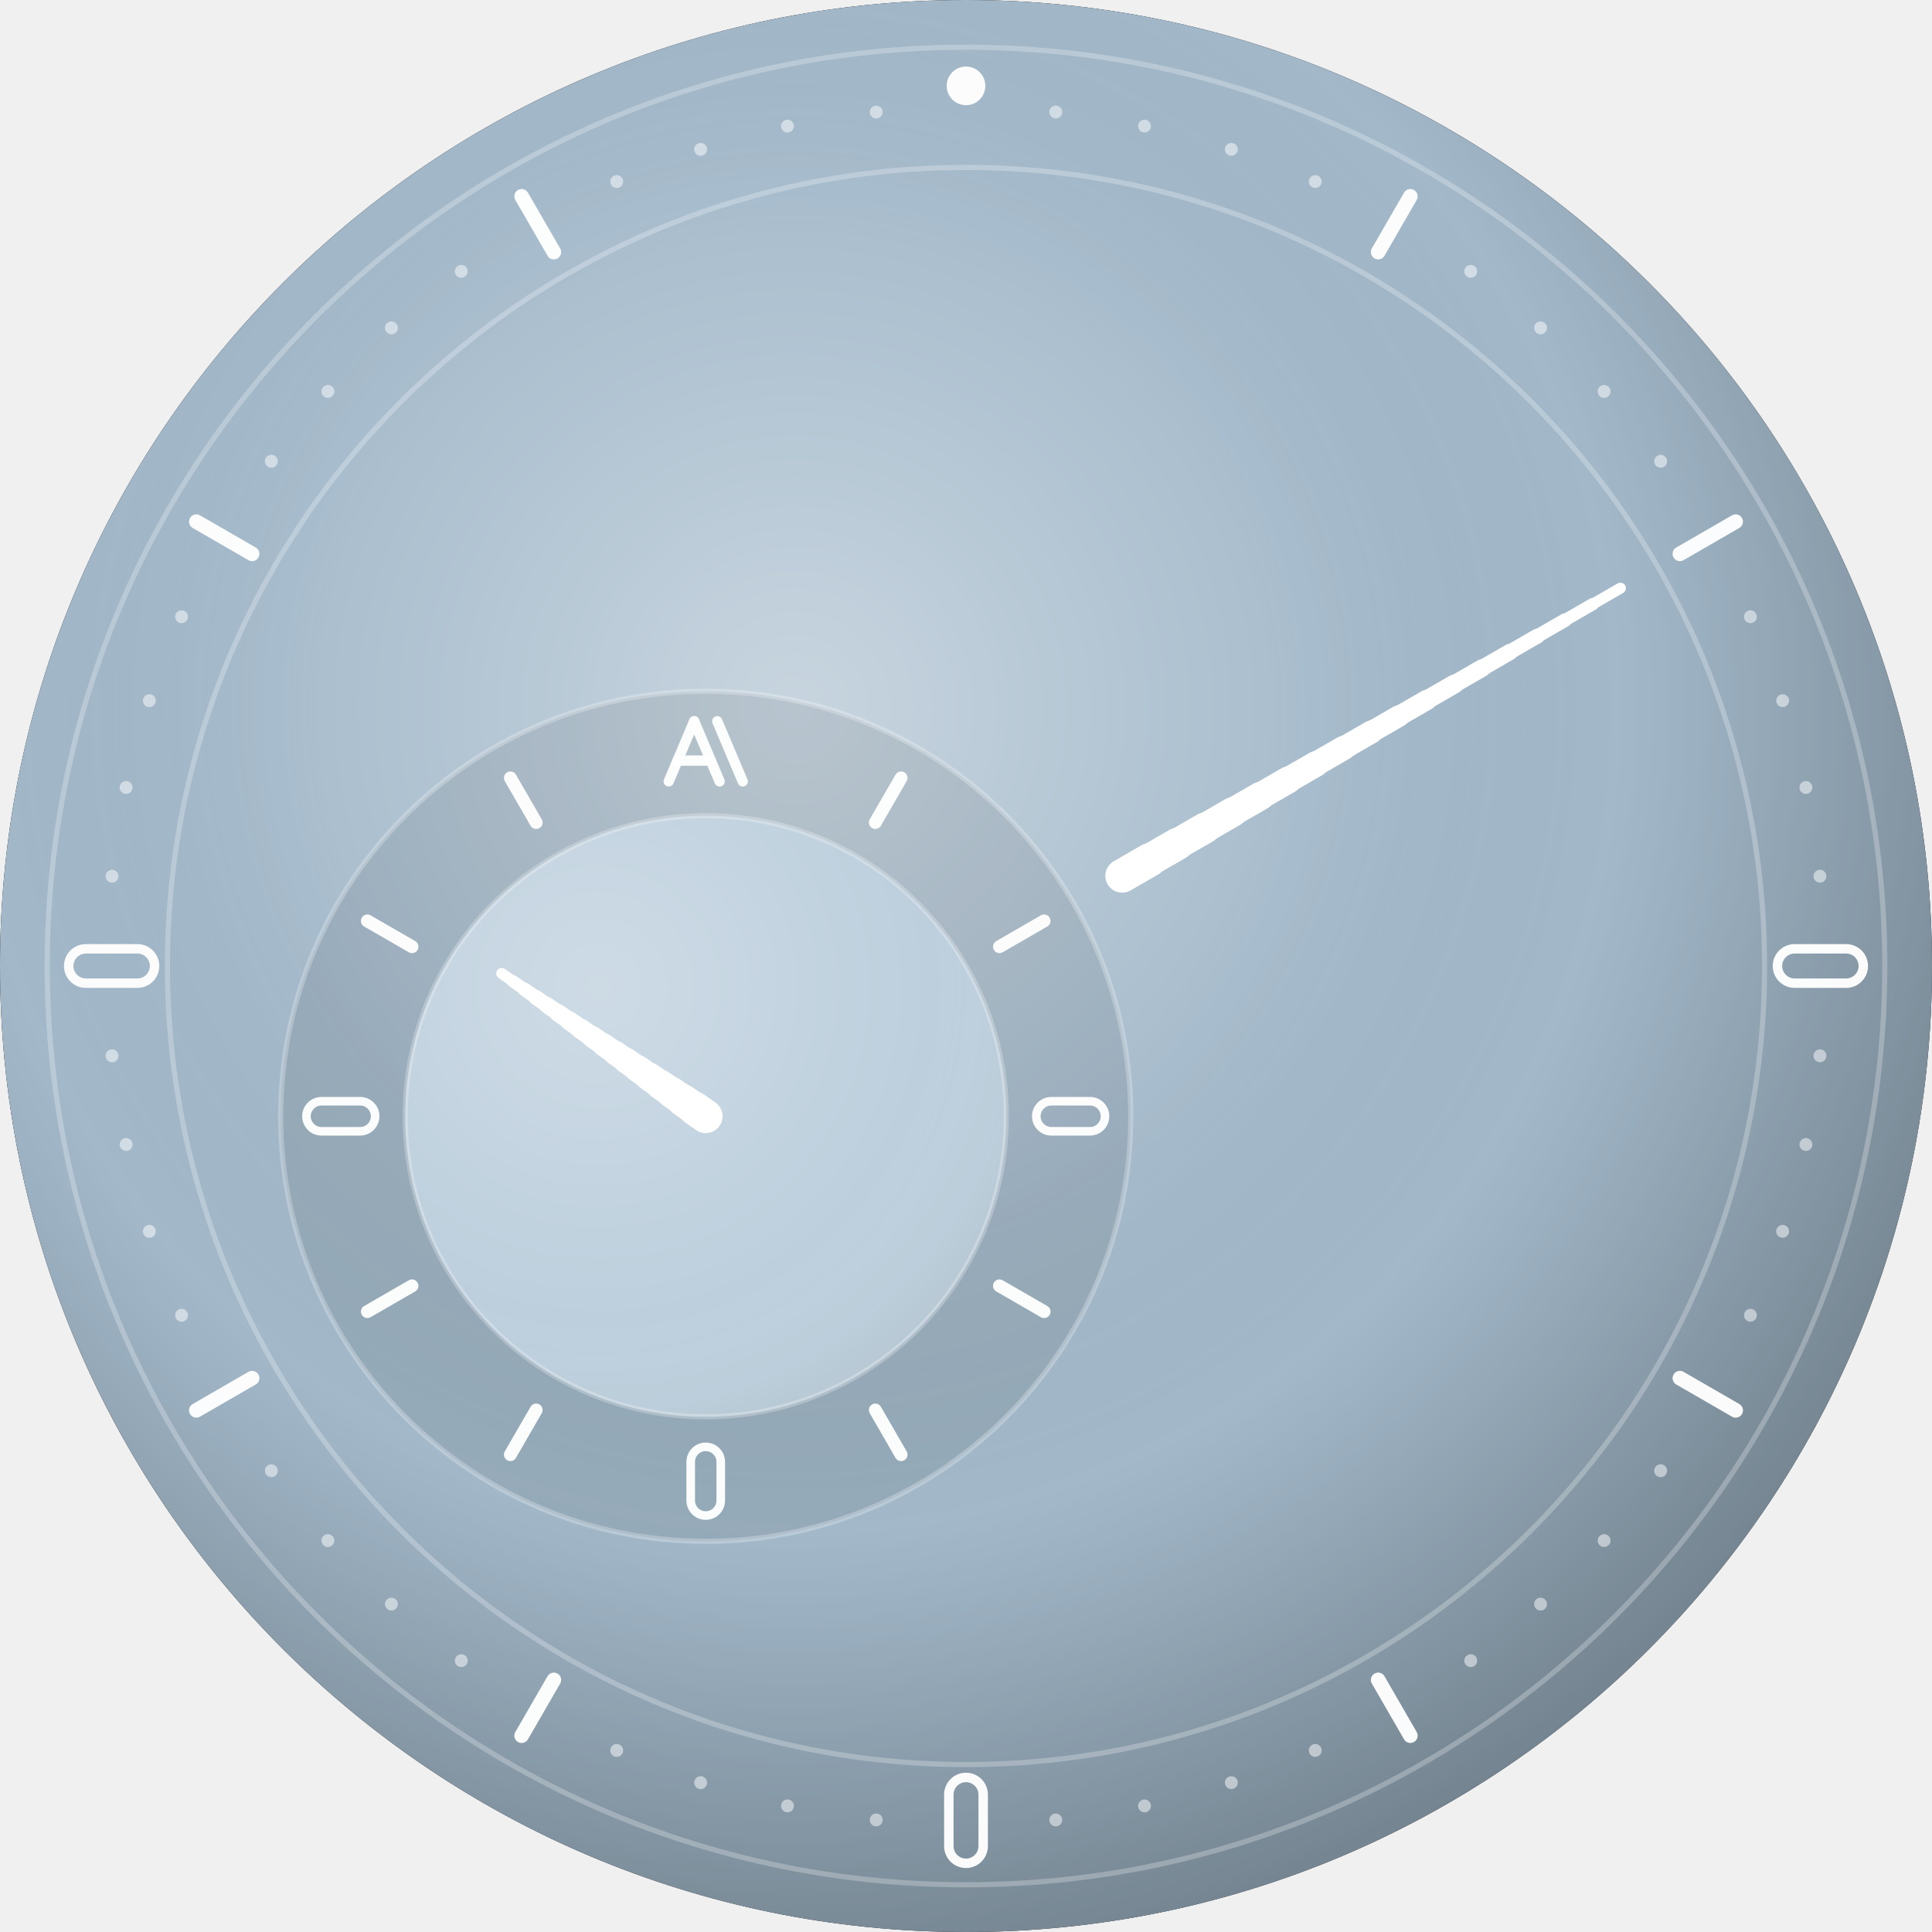
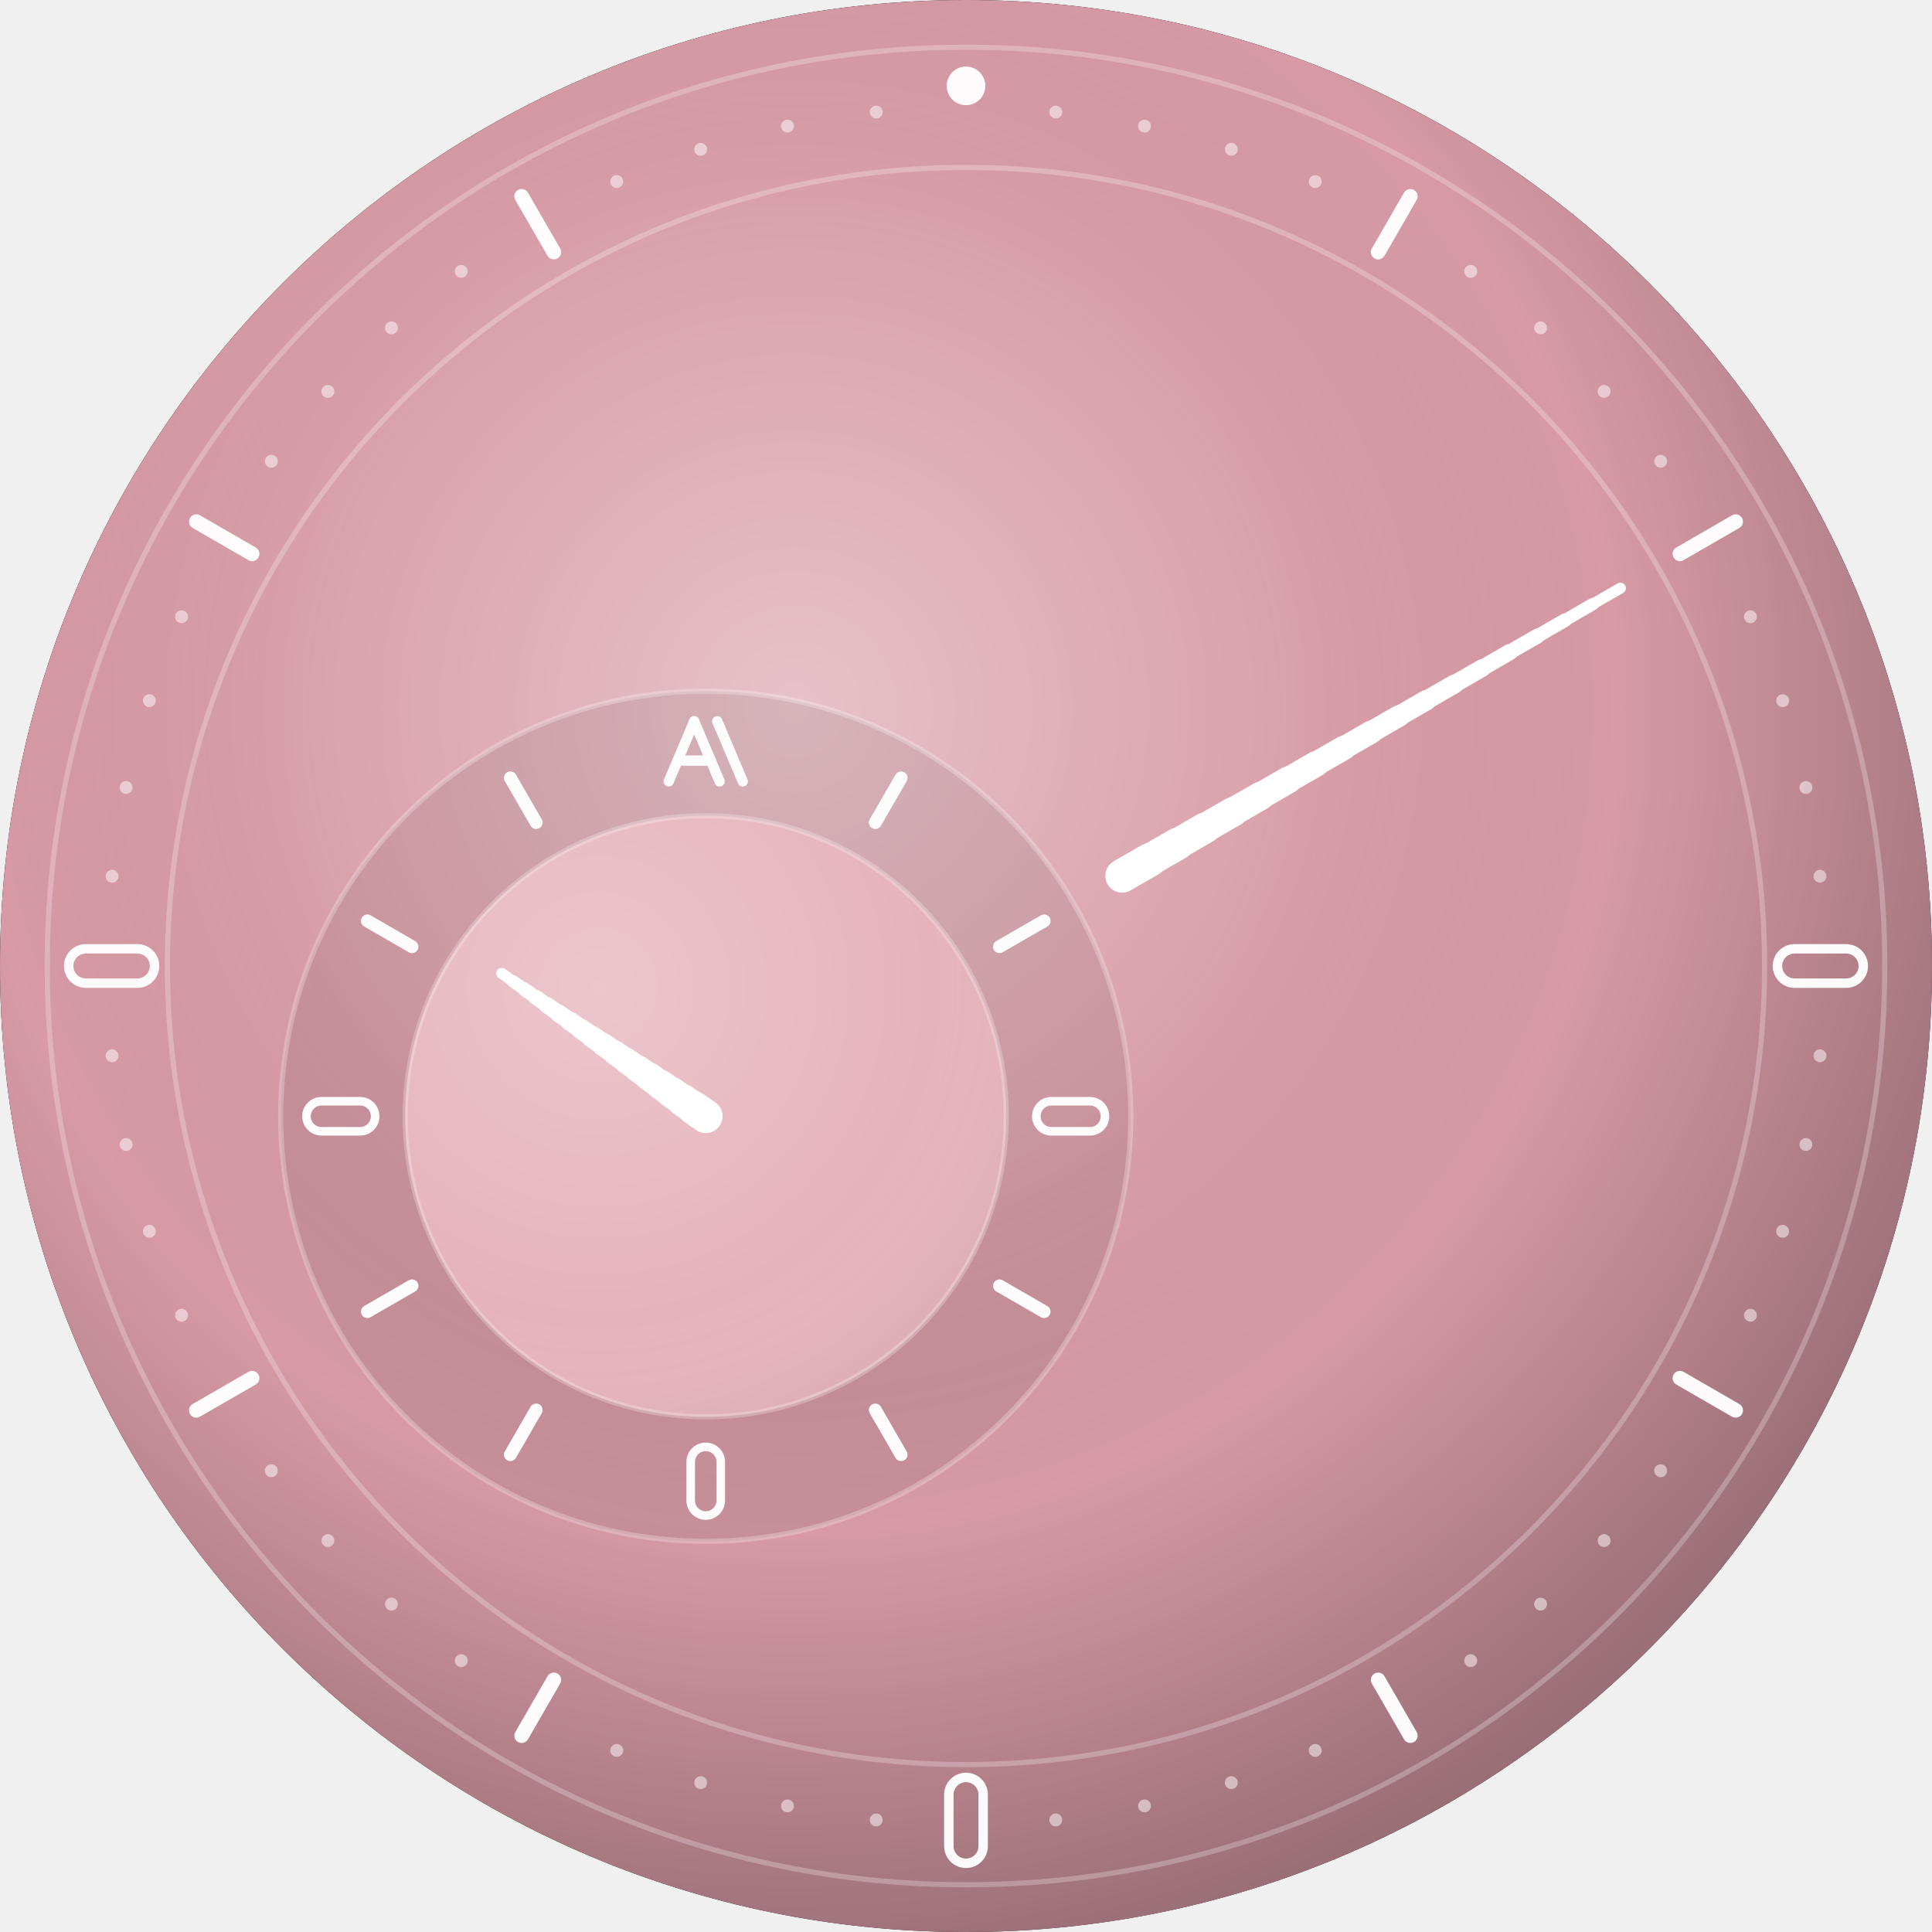
<svg xmlns="http://www.w3.org/2000/svg" viewBox="0 0 450 450" width="450" height="450">
  <defs>
-     <radialGradient id="g-glacier" gradientUnits="userSpaceOnUse" cx="185" cy="165" r="320">
+     <radialGradient id="g-classic-rose" gradientUnits="userSpaceOnUse" cx="185" cy="165" r="320">
      <stop offset="0" stop-color="#FFFFFF" stop-opacity="0.400" />
      <stop offset="0.35" stop-color="#FFFFFF" stop-opacity="0.078" />
      <stop offset="0.6" stop-color="#000000" stop-opacity="0.000" />
      <stop offset="1" stop-color="#000000" stop-opacity="0.349" />
    </radialGradient>
-     <radialGradient id="s-glacier" gradientUnits="userSpaceOnUse" cx="75" cy="70" r="140">
+     <radialGradient id="s-classic-rose" gradientUnits="userSpaceOnUse" cx="75" cy="70" r="140">
      <stop offset="0" stop-color="#FFFFFF" stop-opacity="0.251" />
      <stop offset="0.55" stop-color="#FFFFFF" stop-opacity="0.000" />
      <stop offset="1" stop-color="#000000" stop-opacity="0.149" />
    </radialGradient>
-     <clipPath id="c-glacier">
+     <clipPath id="c-classic-rose">
      <circle cx="225.0" cy="225.0" r="225.0" />
    </clipPath>
  </defs>
-   <g clip-path="url(#c-glacier)">
+   <g clip-path="url(#c-classic-rose)">
    <rect width="450" height="450" fill="#000" />
-     <circle cx="225.0" cy="225.0" r="225.0" fill="#A3B9CA" />
-     <circle cx="225.0" cy="225.0" r="225.0" fill="url(#g-glacier)" />
-     <circle cx="225.0" cy="225.0" r="214" fill="none" stroke="#fff" stroke-opacity="0.25" stroke-width="1.2" />
-     <circle cx="225.0" cy="225.0" r="186" fill="none" stroke="#fff" stroke-opacity="0.25" stroke-width="1.2" />
+     <circle cx="225" cy="225" r="225" fill="#D79AA6" fill-opacity="1.000" />
+     <circle cx="225" cy="225" r="225" fill="url(#g-classic-rose)" />
+     <circle cx="225.0" cy="225.0" r="214" fill="none" stroke="#FFFFFF" stroke-opacity="0.251" stroke-width="1.2" />
+     <circle cx="225.0" cy="225.0" r="186" fill="none" stroke="#FFFFFF" stroke-opacity="0.251" stroke-width="1.2" />
    <circle cx="225" cy="20" r="4.5" fill="#FFFFFF" fill-opacity="0.961" />
    <circle cx="245.91" cy="26.1" r="1.5" fill="#FFFFFF" fill-opacity="0.502" />
    <circle cx="266.58" cy="29.37" r="1.5" fill="#FFFFFF" fill-opacity="0.502" />
    <circle cx="286.8" cy="34.79" r="1.5" fill="#FFFFFF" fill-opacity="0.502" />
    <circle cx="306.35" cy="42.29" r="1.5" fill="#FFFFFF" fill-opacity="0.502" />
    <line x1="321" y1="58.72" x2="328.5" y2="45.73" stroke="#FFFFFF" stroke-opacity="0.961" stroke-width="3.4" stroke-linecap="round" />
    <circle cx="342.56" cy="63.2" r="1.5" fill="#FFFFFF" fill-opacity="0.502" />
    <circle cx="358.83" cy="76.37" r="1.5" fill="#FFFFFF" fill-opacity="0.502" />
    <circle cx="373.63" cy="91.17" r="1.5" fill="#FFFFFF" fill-opacity="0.502" />
    <circle cx="386.8" cy="107.44" r="1.5" fill="#FFFFFF" fill-opacity="0.502" />
    <line x1="391.28" y1="129" x2="404.27" y2="121.5" stroke="#FFFFFF" stroke-opacity="0.961" stroke-width="3.4" stroke-linecap="round" />
    <circle cx="407.71" cy="143.65" r="1.5" fill="#FFFFFF" fill-opacity="0.502" />
    <circle cx="415.21" cy="163.2" r="1.5" fill="#FFFFFF" fill-opacity="0.502" />
    <circle cx="420.63" cy="183.42" r="1.5" fill="#FFFFFF" fill-opacity="0.502" />
    <circle cx="423.9" cy="204.09" r="1.5" fill="#FFFFFF" fill-opacity="0.502" />
    <rect x="221" y="16" width="8" height="20" rx="4.0" fill="none" stroke="#FFFFFF" stroke-opacity="0.961" stroke-width="2.2" transform="rotate(90 225 225)" />
    <circle cx="423.9" cy="245.91" r="1.5" fill="#FFFFFF" fill-opacity="0.502" />
    <circle cx="420.63" cy="266.58" r="1.5" fill="#FFFFFF" fill-opacity="0.502" />
    <circle cx="415.21" cy="286.8" r="1.5" fill="#FFFFFF" fill-opacity="0.502" />
    <circle cx="407.71" cy="306.35" r="1.5" fill="#FFFFFF" fill-opacity="0.502" />
    <line x1="391.28" y1="321" x2="404.27" y2="328.5" stroke="#FFFFFF" stroke-opacity="0.961" stroke-width="3.4" stroke-linecap="round" />
    <circle cx="386.8" cy="342.56" r="1.5" fill="#FFFFFF" fill-opacity="0.502" />
    <circle cx="373.63" cy="358.83" r="1.5" fill="#FFFFFF" fill-opacity="0.502" />
    <circle cx="358.83" cy="373.63" r="1.5" fill="#FFFFFF" fill-opacity="0.502" />
    <circle cx="342.56" cy="386.8" r="1.5" fill="#FFFFFF" fill-opacity="0.502" />
    <line x1="321" y1="391.28" x2="328.5" y2="404.27" stroke="#FFFFFF" stroke-opacity="0.961" stroke-width="3.4" stroke-linecap="round" />
    <circle cx="306.35" cy="407.71" r="1.5" fill="#FFFFFF" fill-opacity="0.502" />
    <circle cx="286.8" cy="415.21" r="1.5" fill="#FFFFFF" fill-opacity="0.502" />
    <circle cx="266.58" cy="420.63" r="1.5" fill="#FFFFFF" fill-opacity="0.502" />
    <circle cx="245.91" cy="423.9" r="1.5" fill="#FFFFFF" fill-opacity="0.502" />
    <rect x="221" y="16" width="8" height="20" rx="4.0" fill="none" stroke="#FFFFFF" stroke-opacity="0.961" stroke-width="2.2" transform="rotate(180 225 225)" />
    <circle cx="204.09" cy="423.9" r="1.5" fill="#FFFFFF" fill-opacity="0.502" />
    <circle cx="183.42" cy="420.63" r="1.5" fill="#FFFFFF" fill-opacity="0.502" />
    <circle cx="163.2" cy="415.21" r="1.5" fill="#FFFFFF" fill-opacity="0.502" />
    <circle cx="143.65" cy="407.71" r="1.5" fill="#FFFFFF" fill-opacity="0.502" />
    <line x1="129" y1="391.28" x2="121.5" y2="404.27" stroke="#FFFFFF" stroke-opacity="0.961" stroke-width="3.4" stroke-linecap="round" />
    <circle cx="107.44" cy="386.8" r="1.5" fill="#FFFFFF" fill-opacity="0.502" />
    <circle cx="91.17" cy="373.63" r="1.5" fill="#FFFFFF" fill-opacity="0.502" />
    <circle cx="76.37" cy="358.83" r="1.5" fill="#FFFFFF" fill-opacity="0.502" />
    <circle cx="63.2" cy="342.56" r="1.5" fill="#FFFFFF" fill-opacity="0.502" />
    <line x1="58.72" y1="321" x2="45.73" y2="328.5" stroke="#FFFFFF" stroke-opacity="0.961" stroke-width="3.4" stroke-linecap="round" />
    <circle cx="42.29" cy="306.35" r="1.5" fill="#FFFFFF" fill-opacity="0.502" />
    <circle cx="34.79" cy="286.8" r="1.5" fill="#FFFFFF" fill-opacity="0.502" />
    <circle cx="29.37" cy="266.58" r="1.5" fill="#FFFFFF" fill-opacity="0.502" />
    <circle cx="26.1" cy="245.91" r="1.5" fill="#FFFFFF" fill-opacity="0.502" />
    <rect x="221" y="16" width="8" height="20" rx="4.0" fill="none" stroke="#FFFFFF" stroke-opacity="0.961" stroke-width="2.2" transform="rotate(270 225 225)" />
    <circle cx="26.1" cy="204.09" r="1.5" fill="#FFFFFF" fill-opacity="0.502" />
    <circle cx="29.37" cy="183.42" r="1.5" fill="#FFFFFF" fill-opacity="0.502" />
    <circle cx="34.79" cy="163.2" r="1.5" fill="#FFFFFF" fill-opacity="0.502" />
    <circle cx="42.29" cy="143.65" r="1.5" fill="#FFFFFF" fill-opacity="0.502" />
    <line x1="58.72" y1="129" x2="45.73" y2="121.5" stroke="#FFFFFF" stroke-opacity="0.961" stroke-width="3.4" stroke-linecap="round" />
    <circle cx="63.2" cy="107.44" r="1.5" fill="#FFFFFF" fill-opacity="0.502" />
    <circle cx="76.37" cy="91.17" r="1.5" fill="#FFFFFF" fill-opacity="0.502" />
    <circle cx="91.17" cy="76.37" r="1.5" fill="#FFFFFF" fill-opacity="0.502" />
    <circle cx="107.44" cy="63.2" r="1.5" fill="#FFFFFF" fill-opacity="0.502" />
    <line x1="129" y1="58.72" x2="121.5" y2="45.73" stroke="#FFFFFF" stroke-opacity="0.961" stroke-width="3.4" stroke-linecap="round" />
    <circle cx="143.65" cy="42.29" r="1.5" fill="#FFFFFF" fill-opacity="0.502" />
    <circle cx="163.2" cy="34.79" r="1.5" fill="#FFFFFF" fill-opacity="0.502" />
    <circle cx="183.42" cy="29.37" r="1.5" fill="#FFFFFF" fill-opacity="0.502" />
    <circle cx="204.09" cy="26.1" r="1.5" fill="#FFFFFF" fill-opacity="0.502" />
    <g transform="rotate(60 225.0 225.0)">
-       <g>
-         <line x1="225" y1="183" x2="225" y2="175.56" stroke="#fff" stroke-width="7.84" stroke-linecap="round" />
-         <line x1="225" y1="175.56" x2="225" y2="168.11" stroke="#fff" stroke-width="7.53" stroke-linecap="round" />
-         <line x1="225" y1="168.11" x2="225" y2="160.67" stroke="#fff" stroke-width="7.22" stroke-linecap="round" />
-         <line x1="225" y1="160.67" x2="225" y2="153.22" stroke="#fff" stroke-width="6.91" stroke-linecap="round" />
-         <line x1="225" y1="153.22" x2="225" y2="145.78" stroke="#fff" stroke-width="6.6" stroke-linecap="round" />
-         <line x1="225" y1="145.78" x2="225" y2="138.33" stroke="#fff" stroke-width="6.29" stroke-linecap="round" />
-         <line x1="225" y1="138.33" x2="225" y2="130.89" stroke="#fff" stroke-width="5.98" stroke-linecap="round" />
-         <line x1="225" y1="130.89" x2="225" y2="123.44" stroke="#fff" stroke-width="5.67" stroke-linecap="round" />
-         <line x1="225" y1="123.44" x2="225" y2="116" stroke="#fff" stroke-width="5.36" stroke-linecap="round" />
-         <line x1="225" y1="116" x2="225" y2="108.56" stroke="#fff" stroke-width="5.04" stroke-linecap="round" />
-         <line x1="225" y1="108.56" x2="225" y2="101.11" stroke="#fff" stroke-width="4.73" stroke-linecap="round" />
-         <line x1="225" y1="101.11" x2="225" y2="93.67" stroke="#fff" stroke-width="4.42" stroke-linecap="round" />
-         <line x1="225" y1="93.67" x2="225" y2="86.22" stroke="#fff" stroke-width="4.11" stroke-linecap="round" />
-         <line x1="225" y1="86.22" x2="225" y2="78.78" stroke="#fff" stroke-width="3.8" stroke-linecap="round" />
-         <line x1="225" y1="78.78" x2="225" y2="71.33" stroke="#fff" stroke-width="3.49" stroke-linecap="round" />
-         <line x1="225" y1="71.33" x2="225" y2="63.89" stroke="#fff" stroke-width="3.18" stroke-linecap="round" />
-         <line x1="225" y1="63.89" x2="225" y2="56.44" stroke="#fff" stroke-width="2.87" stroke-linecap="round" />
-         <line x1="225" y1="56.44" x2="225" y2="49" stroke="#fff" stroke-width="2.56" stroke-linecap="round" />
-       </g>
+       <line x1="225" y1="183" x2="225" y2="175.56" stroke="#FFFFFF" stroke-opacity="1.000" stroke-width="7.84" stroke-linecap="round" />
+       <line x1="225" y1="175.56" x2="225" y2="168.11" stroke="#FFFFFF" stroke-opacity="1.000" stroke-width="7.53" stroke-linecap="round" />
+       <line x1="225" y1="168.11" x2="225" y2="160.67" stroke="#FFFFFF" stroke-opacity="1.000" stroke-width="7.22" stroke-linecap="round" />
+       <line x1="225" y1="160.67" x2="225" y2="153.22" stroke="#FFFFFF" stroke-opacity="1.000" stroke-width="6.91" stroke-linecap="round" />
+       <line x1="225" y1="153.22" x2="225" y2="145.78" stroke="#FFFFFF" stroke-opacity="1.000" stroke-width="6.6" stroke-linecap="round" />
+       <line x1="225" y1="145.78" x2="225" y2="138.33" stroke="#FFFFFF" stroke-opacity="1.000" stroke-width="6.29" stroke-linecap="round" />
+       <line x1="225" y1="138.33" x2="225" y2="130.89" stroke="#FFFFFF" stroke-opacity="1.000" stroke-width="5.98" stroke-linecap="round" />
+       <line x1="225" y1="130.89" x2="225" y2="123.44" stroke="#FFFFFF" stroke-opacity="1.000" stroke-width="5.67" stroke-linecap="round" />
+       <line x1="225" y1="123.44" x2="225" y2="116" stroke="#FFFFFF" stroke-opacity="1.000" stroke-width="5.36" stroke-linecap="round" />
+       <line x1="225" y1="116" x2="225" y2="108.56" stroke="#FFFFFF" stroke-opacity="1.000" stroke-width="5.04" stroke-linecap="round" />
+       <line x1="225" y1="108.56" x2="225" y2="101.11" stroke="#FFFFFF" stroke-opacity="1.000" stroke-width="4.73" stroke-linecap="round" />
+       <line x1="225" y1="101.11" x2="225" y2="93.67" stroke="#FFFFFF" stroke-opacity="1.000" stroke-width="4.42" stroke-linecap="round" />
+       <line x1="225" y1="93.67" x2="225" y2="86.22" stroke="#FFFFFF" stroke-opacity="1.000" stroke-width="4.11" stroke-linecap="round" />
+       <line x1="225" y1="86.22" x2="225" y2="78.78" stroke="#FFFFFF" stroke-opacity="1.000" stroke-width="3.8" stroke-linecap="round" />
+       <line x1="225" y1="78.78" x2="225" y2="71.33" stroke="#FFFFFF" stroke-opacity="1.000" stroke-width="3.49" stroke-linecap="round" />
+       <line x1="225" y1="71.33" x2="225" y2="63.89" stroke="#FFFFFF" stroke-opacity="1.000" stroke-width="3.18" stroke-linecap="round" />
+       <line x1="225" y1="63.89" x2="225" y2="56.44" stroke="#FFFFFF" stroke-opacity="1.000" stroke-width="2.87" stroke-linecap="round" />
+       <line x1="225" y1="56.44" x2="225" y2="49" stroke="#FFFFFF" stroke-opacity="1.000" stroke-width="2.56" stroke-linecap="round" />
      <g transform="translate(125 195) rotate(-60 100 100)">
-         <circle cx="100" cy="100" r="99" fill="#000" fill-opacity="0.08" stroke="#fff" stroke-opacity="0.25" stroke-width="1.2" />
-         <circle cx="100" cy="100" r="70" fill="#BDCFDD" />
-         <circle cx="100" cy="100" r="70" fill="url(#s-glacier)" stroke="#fff" stroke-opacity="0.25" stroke-width="1.2" />
-         <line x1="97.31" y1="8" x2="91.38" y2="22" stroke="#FFFFFF" stroke-opacity="0.961" stroke-width="2.4" stroke-linecap="round" />
-         <line x1="97.31" y1="8" x2="103.23" y2="22" stroke="#FFFFFF" stroke-opacity="0.961" stroke-width="2.4" stroke-linecap="round" />
-         <line x1="93.43" y1="17.15" x2="101.18" y2="17.15" stroke="#FFFFFF" stroke-opacity="0.961" stroke-width="2.4" stroke-linecap="round" />
-         <line x1="102.69" y1="8" x2="108.62" y2="22" stroke="#FFFFFF" stroke-opacity="0.961" stroke-width="2.4" stroke-linecap="round" />
+         <circle cx="100" cy="100" r="99" fill="#000000" fill-opacity="0.078" stroke="#FFFFFF" stroke-opacity="0.251" stroke-width="1.2" />
+         <circle cx="100" cy="100" r="70" fill="#E6B3BC" fill-opacity="1.000" />
+         <circle cx="100" cy="100" r="70" fill="url(#s-classic-rose)" />
+         <circle cx="100" cy="100" r="70" fill="none" stroke="#FFFFFF" stroke-opacity="0.251" stroke-width="1.2" />
        <line x1="139.5" y1="31.58" x2="145.5" y2="21.19" stroke="#FFFFFF" stroke-opacity="0.961" stroke-width="3" stroke-linecap="round" />
        <line x1="168.42" y1="60.5" x2="178.81" y2="54.5" stroke="#FFFFFF" stroke-opacity="0.961" stroke-width="3" stroke-linecap="round" />
        <rect x="96.5" y="7" width="7" height="16" rx="3.5" fill="none" stroke="#FFFFFF" stroke-opacity="0.961" stroke-width="2" transform="rotate(90 100 100)" />
        <line x1="168.42" y1="139.5" x2="178.81" y2="145.5" stroke="#FFFFFF" stroke-opacity="0.961" stroke-width="3" stroke-linecap="round" />
        <line x1="139.5" y1="168.42" x2="145.5" y2="178.81" stroke="#FFFFFF" stroke-opacity="0.961" stroke-width="3" stroke-linecap="round" />
        <rect x="96.5" y="7" width="7" height="16" rx="3.5" fill="none" stroke="#FFFFFF" stroke-opacity="0.961" stroke-width="2" transform="rotate(180 100 100)" />
        <line x1="60.5" y1="168.42" x2="54.5" y2="178.81" stroke="#FFFFFF" stroke-opacity="0.961" stroke-width="3" stroke-linecap="round" />
        <line x1="31.58" y1="139.5" x2="21.19" y2="145.5" stroke="#FFFFFF" stroke-opacity="0.961" stroke-width="3" stroke-linecap="round" />
        <rect x="96.5" y="7" width="7" height="16" rx="3.5" fill="none" stroke="#FFFFFF" stroke-opacity="0.961" stroke-width="2" transform="rotate(270 100 100)" />
        <line x1="31.58" y1="60.5" x2="21.19" y2="54.5" stroke="#FFFFFF" stroke-opacity="0.961" stroke-width="3" stroke-linecap="round" />
        <line x1="60.5" y1="31.58" x2="54.5" y2="21.19" stroke="#FFFFFF" stroke-opacity="0.961" stroke-width="3" stroke-linecap="round" />
+         <line x1="97.31" y1="8" x2="91.38" y2="22" stroke="#FFFFFF" stroke-opacity="0.961" stroke-width="2.4" stroke-linecap="round" />
+         <line x1="97.31" y1="8" x2="103.23" y2="22" stroke="#FFFFFF" stroke-opacity="0.961" stroke-width="2.4" stroke-linecap="round" />
+         <line x1="93.43" y1="17.15" x2="101.18" y2="17.15" stroke="#FFFFFF" stroke-opacity="0.961" stroke-width="2.4" stroke-linecap="round" />
+         <line x1="102.69" y1="8" x2="108.62" y2="22" stroke="#FFFFFF" stroke-opacity="0.961" stroke-width="2.4" stroke-linecap="round" />
        <g transform="rotate(305 100 100)">
-           <line x1="100" y1="100" x2="100" y2="96.78" stroke="#fff" stroke-width="7.84" stroke-linecap="round" />
-           <line x1="100" y1="96.78" x2="100" y2="93.56" stroke="#fff" stroke-width="7.53" stroke-linecap="round" />
-           <line x1="100" y1="93.56" x2="100" y2="90.33" stroke="#fff" stroke-width="7.22" stroke-linecap="round" />
-           <line x1="100" y1="90.33" x2="100" y2="87.11" stroke="#fff" stroke-width="6.91" stroke-linecap="round" />
-           <line x1="100" y1="87.11" x2="100" y2="83.89" stroke="#fff" stroke-width="6.6" stroke-linecap="round" />
-           <line x1="100" y1="83.89" x2="100" y2="80.67" stroke="#fff" stroke-width="6.29" stroke-linecap="round" />
-           <line x1="100" y1="80.67" x2="100" y2="77.44" stroke="#fff" stroke-width="5.98" stroke-linecap="round" />
-           <line x1="100" y1="77.44" x2="100" y2="74.22" stroke="#fff" stroke-width="5.67" stroke-linecap="round" />
-           <line x1="100" y1="74.22" x2="100" y2="71" stroke="#fff" stroke-width="5.36" stroke-linecap="round" />
-           <line x1="100" y1="71" x2="100" y2="67.78" stroke="#fff" stroke-width="5.04" stroke-linecap="round" />
-           <line x1="100" y1="67.78" x2="100" y2="64.56" stroke="#fff" stroke-width="4.73" stroke-linecap="round" />
-           <line x1="100" y1="64.56" x2="100" y2="61.33" stroke="#fff" stroke-width="4.42" stroke-linecap="round" />
-           <line x1="100" y1="61.33" x2="100" y2="58.11" stroke="#fff" stroke-width="4.11" stroke-linecap="round" />
-           <line x1="100" y1="58.11" x2="100" y2="54.89" stroke="#fff" stroke-width="3.8" stroke-linecap="round" />
-           <line x1="100" y1="54.89" x2="100" y2="51.67" stroke="#fff" stroke-width="3.49" stroke-linecap="round" />
-           <line x1="100" y1="51.67" x2="100" y2="48.44" stroke="#fff" stroke-width="3.18" stroke-linecap="round" />
-           <line x1="100" y1="48.44" x2="100" y2="45.22" stroke="#fff" stroke-width="2.87" stroke-linecap="round" />
-           <line x1="100" y1="45.22" x2="100" y2="42" stroke="#fff" stroke-width="2.56" stroke-linecap="round" />
+           <line x1="100" y1="100" x2="100" y2="96.78" stroke="#FFFFFF" stroke-opacity="1.000" stroke-width="7.84" stroke-linecap="round" />
+           <line x1="100" y1="96.78" x2="100" y2="93.56" stroke="#FFFFFF" stroke-opacity="1.000" stroke-width="7.53" stroke-linecap="round" />
+           <line x1="100" y1="93.56" x2="100" y2="90.33" stroke="#FFFFFF" stroke-opacity="1.000" stroke-width="7.22" stroke-linecap="round" />
+           <line x1="100" y1="90.33" x2="100" y2="87.11" stroke="#FFFFFF" stroke-opacity="1.000" stroke-width="6.91" stroke-linecap="round" />
+           <line x1="100" y1="87.11" x2="100" y2="83.89" stroke="#FFFFFF" stroke-opacity="1.000" stroke-width="6.6" stroke-linecap="round" />
+           <line x1="100" y1="83.89" x2="100" y2="80.67" stroke="#FFFFFF" stroke-opacity="1.000" stroke-width="6.29" stroke-linecap="round" />
+           <line x1="100" y1="80.67" x2="100" y2="77.44" stroke="#FFFFFF" stroke-opacity="1.000" stroke-width="5.98" stroke-linecap="round" />
+           <line x1="100" y1="77.44" x2="100" y2="74.22" stroke="#FFFFFF" stroke-opacity="1.000" stroke-width="5.67" stroke-linecap="round" />
+           <line x1="100" y1="74.22" x2="100" y2="71" stroke="#FFFFFF" stroke-opacity="1.000" stroke-width="5.36" stroke-linecap="round" />
+           <line x1="100" y1="71" x2="100" y2="67.78" stroke="#FFFFFF" stroke-opacity="1.000" stroke-width="5.04" stroke-linecap="round" />
+           <line x1="100" y1="67.78" x2="100" y2="64.56" stroke="#FFFFFF" stroke-opacity="1.000" stroke-width="4.73" stroke-linecap="round" />
+           <line x1="100" y1="64.56" x2="100" y2="61.33" stroke="#FFFFFF" stroke-opacity="1.000" stroke-width="4.42" stroke-linecap="round" />
+           <line x1="100" y1="61.33" x2="100" y2="58.11" stroke="#FFFFFF" stroke-opacity="1.000" stroke-width="4.11" stroke-linecap="round" />
+           <line x1="100" y1="58.11" x2="100" y2="54.89" stroke="#FFFFFF" stroke-opacity="1.000" stroke-width="3.8" stroke-linecap="round" />
+           <line x1="100" y1="54.89" x2="100" y2="51.67" stroke="#FFFFFF" stroke-opacity="1.000" stroke-width="3.49" stroke-linecap="round" />
+           <line x1="100" y1="51.67" x2="100" y2="48.44" stroke="#FFFFFF" stroke-opacity="1.000" stroke-width="3.18" stroke-linecap="round" />
+           <line x1="100" y1="48.44" x2="100" y2="45.22" stroke="#FFFFFF" stroke-opacity="1.000" stroke-width="2.87" stroke-linecap="round" />
+           <line x1="100" y1="45.22" x2="100" y2="42" stroke="#FFFFFF" stroke-opacity="1.000" stroke-width="2.56" stroke-linecap="round" />
        </g>
      </g>
    </g>
  </g>
</svg>
